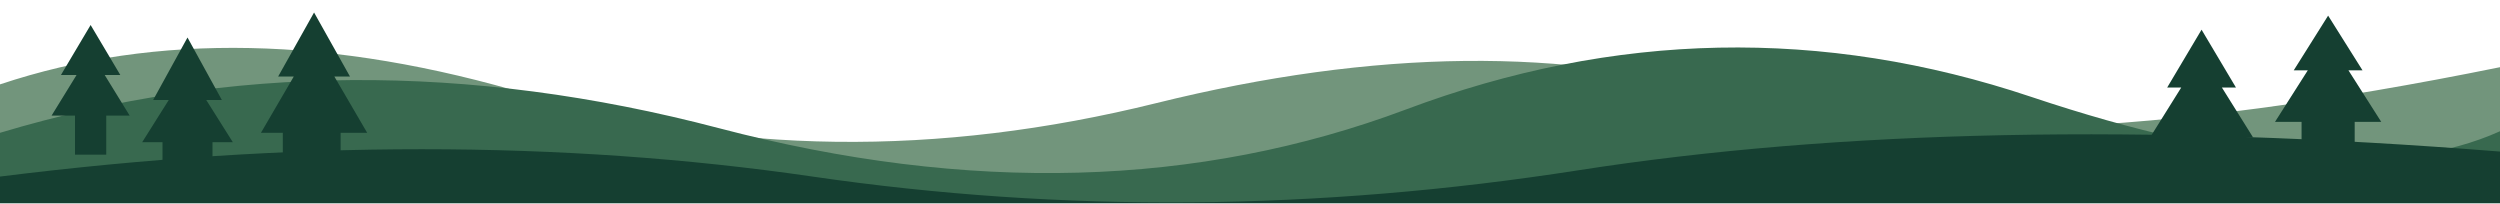
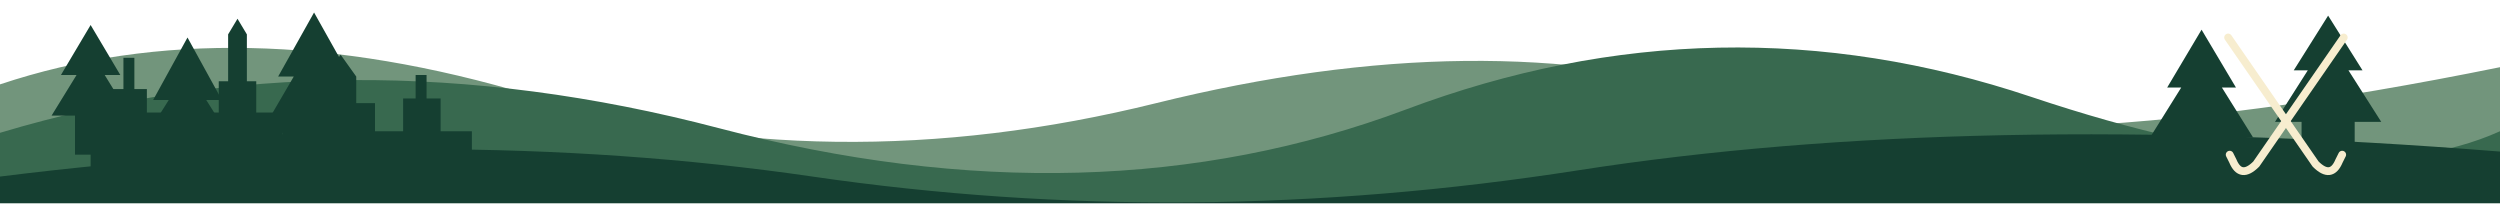
<svg xmlns="http://www.w3.org/2000/svg" viewBox="0 0 1600 130" preserveAspectRatio="none">
  <path fill="#72957c" d="M0 54Q150 4 340 61T740 66T1110 62T1600 43V130H0Z" />
  <path fill="#38694f" d="M0 85Q220 19 460 82T900 70T1300 62T1600 84V130H0Z" />
  <g fill="#153f31">
+     <path d="M58 116V72H72V57H79V37H86V57H94V72H108V88H125V72H140V52H146V22L152 12 158 22V52H164V72H181V86H194V66H208V49L218 35 228 49V66H240V84H258V63H266V48H273V63H282V84H302V99H320V116Z" />
    <path d="M48 99V74H33L49 48H39L58 16 77 48H67L83 74H68V99ZM104 112V91H91L108 64H98L120 24 142 64H132L149 91H136V112ZM181 112V85H167L188 49H178L201 8 224 49H214L235 85H218V112Z" />
    <path d="M1390 112V88H1376L1396 56H1387L1409 19 1431 56H1422L1442 88H1428V112ZM1473 111V78H1456L1477 45H1468L1490 10 1512 45H1503L1524 78H1507V111Z" />
  </g>
  <path fill="#153f31" d="M0 113Q280 78 520 113T1010 109T1600 97V130H0Z" />
+   <g fill="none" stroke="#f7edcf" stroke-width="5" stroke-linecap="round" stroke-linejoin="round">
+     <path d="M1500 24L1444 105Q1434 115 1429 103L1427 99" />
+     <path d="M1426 24L1482 105Q1492 115 1497 103L1499 99" />
+   </g>
</svg>
